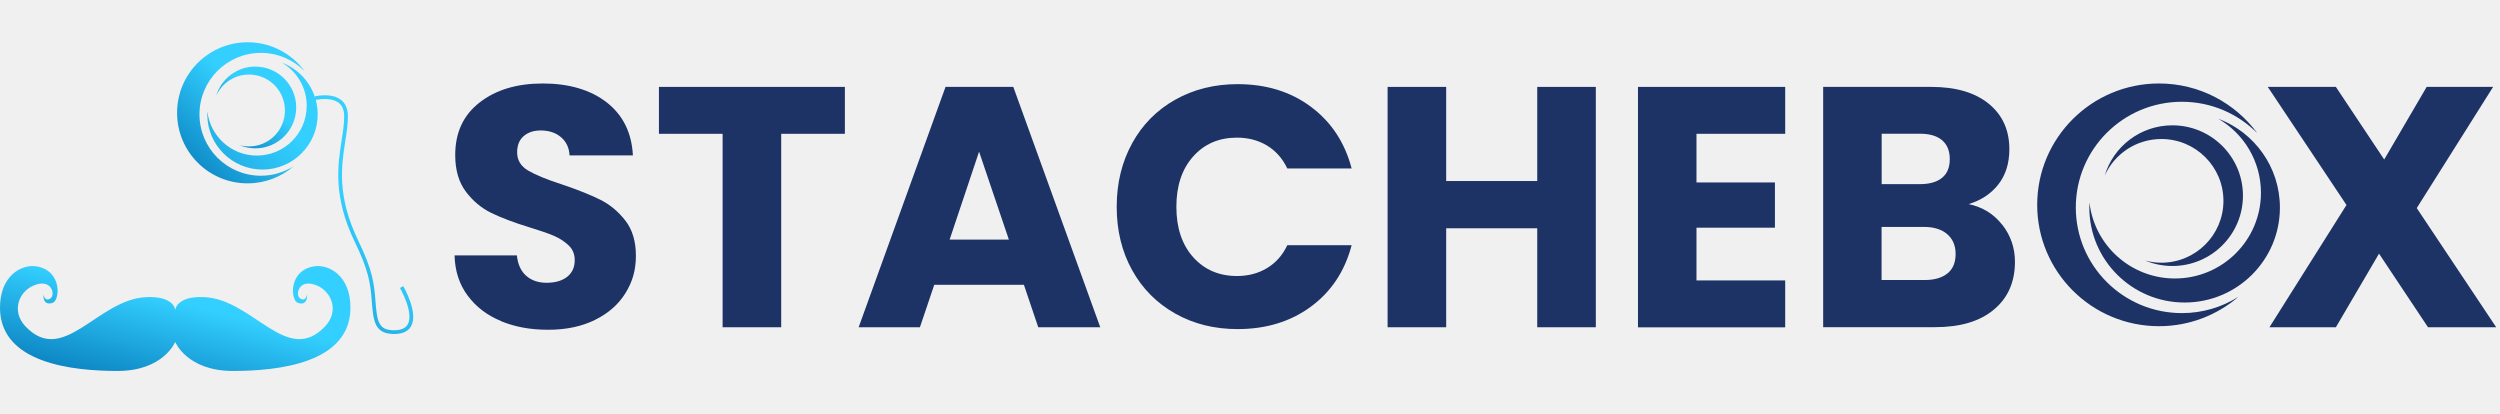
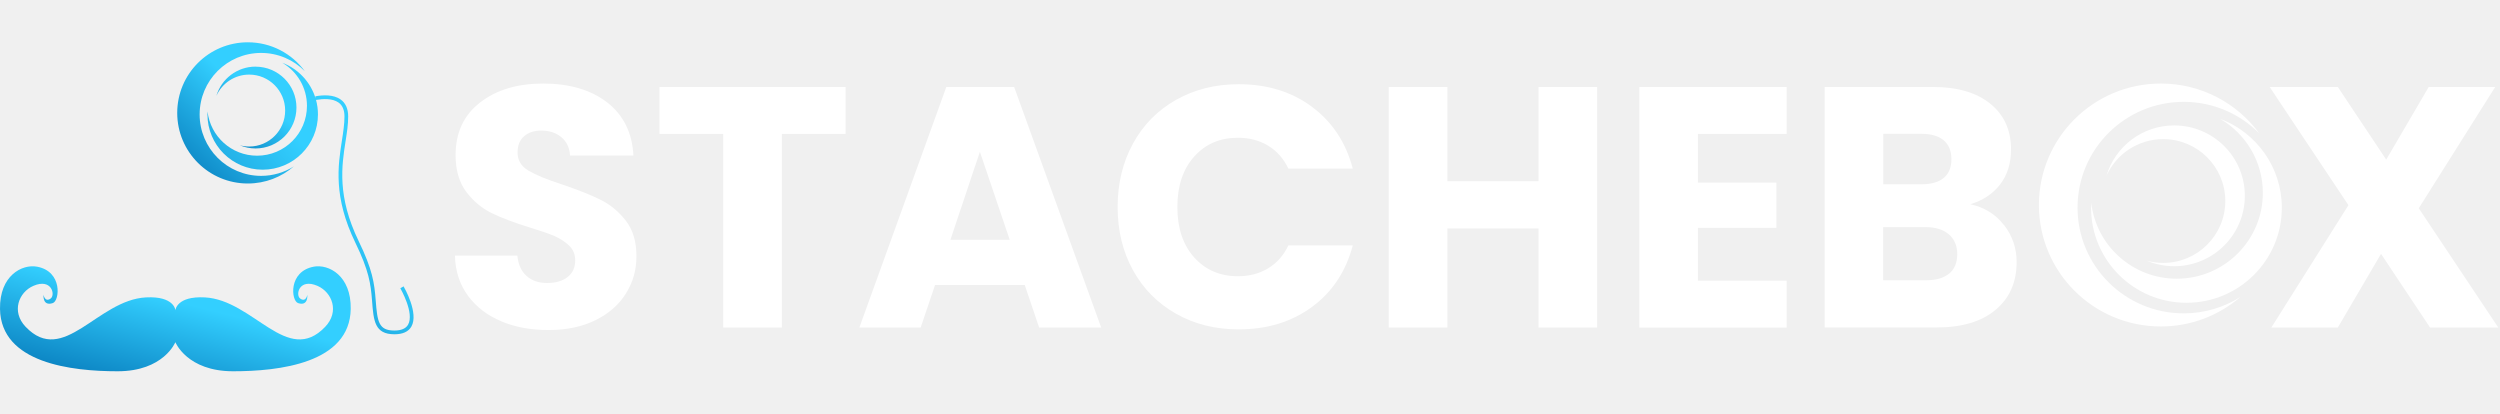
- <svg xmlns="http://www.w3.org/2000/svg" width="605" height="100" viewBox="0 0 605 100" fill="none">
-   <g clip-path="url(#clip0_722_4976)">
-     <path d="M75.854 64.484C69.666 65.648 70.391 72.722 72.067 73.286C74.618 74.139 74.307 71.27 74.307 71.27C74.307 71.27 74.019 73.179 72.6 72.197C71.374 71.354 72.311 67.182 76.771 69.124C80.282 70.661 82.159 75.335 78.629 79.027C69.474 88.619 61.301 72.528 49.532 71.909C42.672 71.546 42.416 75.004 42.416 75.004C42.416 75.004 42.16 71.546 35.3 71.909C23.542 72.528 15.367 88.617 6.203 79.027C2.672 75.335 4.549 70.651 8.06 69.124C12.51 67.182 13.458 71.354 12.232 72.197C10.822 73.179 10.524 71.27 10.524 71.27C10.524 71.27 10.213 74.129 12.764 73.286C14.44 72.732 15.176 65.646 8.975 64.484C5.328 63.801 -0.125 66.65 0.002 74.696C0.206 87.819 17.309 89.772 28.448 89.772C39.587 89.772 42.404 82.741 42.404 82.741C42.404 82.741 45.221 89.772 56.359 89.772C67.498 89.772 84.603 87.831 84.805 74.696C84.934 66.65 79.481 63.801 75.832 64.484H75.854Z" fill="url(#paint0_linear_722_4976)" />
-     <path d="M97.589 69.254L97.579 69.244L96.8 69.702C96.833 69.766 100.269 75.731 98.668 78.516C98.133 79.443 97.024 79.923 95.371 79.923C91.562 79.923 91.241 77.822 90.848 72.658C90.527 68.421 90.08 65.209 86.728 58.307C81.48 47.467 82.631 40.072 83.559 34.14C83.889 32.039 84.2 30.065 84.188 28.155C84.188 26.298 83.569 24.911 82.363 24.058C80.613 22.81 78.064 22.959 76.239 23.29L76.297 23.772C75.09 19.815 72.093 16.636 68.248 15.18C71.823 17.271 74.223 21.154 74.223 25.593C74.223 32.251 68.825 37.649 62.166 37.649C55.968 37.649 50.866 32.975 50.185 26.958C50.175 27.192 50.163 27.427 50.163 27.673C50.163 35.045 56.137 41.032 63.521 41.032C70.906 41.032 76.88 35.045 76.88 27.673C76.88 26.46 76.717 25.282 76.412 24.163C78.124 23.872 80.399 23.76 81.853 24.792C82.812 25.476 83.292 26.607 83.292 28.153C83.292 29.988 82.994 31.93 82.673 33.989C81.724 40.05 80.55 47.604 85.928 58.69C89.203 65.445 89.64 68.561 89.961 72.72C90.334 77.596 90.58 80.828 95.391 80.828C97.385 80.828 98.762 80.199 99.466 78.971C101.323 75.739 97.748 69.518 97.589 69.25V69.254Z" fill="url(#paint1_linear_722_4976)" />
-     <path d="M48.273 27.663C48.273 19.458 54.931 12.8 63.136 12.8C67.276 12.8 71.02 14.495 73.71 17.227C70.605 12.981 65.59 10.229 59.924 10.229C50.491 10.229 42.853 17.869 42.853 27.3C42.853 36.73 50.493 44.371 59.924 44.371C64.181 44.371 68.064 42.812 71.053 40.231C68.76 41.681 66.042 42.523 63.13 42.526C54.927 42.523 48.271 35.867 48.271 27.663H48.273Z" fill="url(#paint2_linear_722_4976)" />
-     <path d="M60.255 35.431C59.464 35.431 58.708 35.324 57.982 35.132C59.156 35.622 60.446 35.891 61.791 35.901C67.254 35.901 71.682 31.473 71.682 26.01C71.682 20.547 67.254 16.119 61.791 16.119L61.801 16.109C57.321 16.109 53.532 19.086 52.316 23.183C53.671 20.152 56.722 18.039 60.255 18.039C65.056 18.039 68.951 21.933 68.951 26.736C68.951 31.539 65.058 35.433 60.255 35.433V35.431Z" fill="url(#paint3_linear_722_4976)" />
+ <svg xmlns="http://www.w3.org/2000/svg" width="1076" height="178" viewBox="0 0 1076 178" fill="none">
+   <g clip-path="url(#clip0_722_5060)">
+     <path d="M135.02 114.781C124.004 116.852 125.296 129.443 128.279 130.448C132.819 131.967 132.267 126.859 132.267 126.859C132.267 126.859 131.753 130.258 129.227 128.51C127.044 127.01 128.713 119.584 136.653 123.04C142.902 125.775 146.243 134.095 139.958 140.667C123.663 157.741 109.116 129.099 88.166 127.997C75.955 127.351 75.499 133.506 75.499 133.506C75.499 133.506 75.043 127.351 62.833 127.997C41.904 129.099 27.353 157.737 11.04 140.667C4.756 134.095 8.097 125.757 14.346 123.04C22.267 119.584 23.954 127.01 21.772 128.51C19.263 130.258 18.732 126.859 18.732 126.859C18.732 126.859 18.179 131.949 22.72 130.448C25.702 129.461 27.012 116.849 15.976 114.781C9.483 113.565 -0.223 118.636 0.003 132.957C0.366 156.316 30.81 159.794 50.637 159.794C70.464 159.794 75.478 147.278 75.478 147.278C75.478 147.278 80.492 159.794 100.319 159.794C120.146 159.794 150.593 156.338 150.952 132.957C151.182 118.636 141.477 113.565 134.98 114.781H135.02Z" fill="url(#paint0_linear_722_5060)" />
+     <path d="M173.708 123.27L173.69 123.252L172.304 124.067C172.362 124.182 178.478 134.799 175.628 139.755C174.677 141.406 172.703 142.261 169.76 142.261C162.98 142.261 162.409 138.521 161.709 129.329C161.138 121.788 160.342 116.07 154.376 103.784C145.033 84.488 147.083 71.327 148.734 60.767C149.323 57.027 149.875 53.513 149.854 50.114C149.854 46.809 148.752 44.339 146.606 42.821C143.49 40.599 138.953 40.865 135.705 41.453L135.809 42.311C133.659 35.269 128.326 29.609 121.481 27.018C127.845 30.74 132.116 37.653 132.116 45.552C132.116 57.404 122.507 67.012 110.656 67.012C99.623 67.012 90.542 58.693 89.329 47.982C89.311 48.399 89.289 48.819 89.289 49.257C89.289 62.379 99.924 73.035 113.068 73.035C126.212 73.035 136.846 62.379 136.846 49.257C136.846 47.096 136.556 45 136.014 43.008C139.061 42.491 143.11 42.29 145.697 44.127C147.406 45.344 148.26 47.358 148.26 50.111C148.26 53.377 147.729 56.833 147.158 60.498C145.468 71.287 143.379 84.733 152.951 104.466C158.78 116.49 159.559 122.035 160.13 129.44C160.794 138.119 161.232 143.872 169.796 143.872C173.345 143.872 175.797 142.752 177.049 140.567C180.355 134.813 173.991 123.74 173.708 123.263V123.27Z" fill="url(#paint1_linear_722_5060)" />
+     <path d="M85.926 49.238C85.926 34.633 97.778 22.781 112.382 22.781C119.751 22.781 126.416 25.8 131.204 30.663C125.677 23.104 116.751 18.205 106.665 18.205C89.874 18.205 76.278 31.805 76.278 48.592C76.278 65.378 89.878 78.978 106.665 78.978C114.242 78.978 121.155 76.204 126.474 71.609C122.393 74.19 117.555 75.69 112.372 75.694C97.771 75.69 85.923 63.842 85.923 49.238H85.926Z" fill="url(#paint2_linear_722_5060)" />
+     <path d="M107.253 63.064C105.846 63.064 104.5 62.874 103.208 62.533C105.297 63.405 107.594 63.882 109.988 63.9C119.712 63.9 127.594 56.018 127.594 46.295C127.594 36.572 119.712 28.69 109.988 28.69L110.006 28.672C102.031 28.672 95.287 33.97 93.123 41.263C95.534 35.868 100.965 32.107 107.253 32.107C115.799 32.107 122.734 39.038 122.734 47.587C122.734 56.137 115.803 63.068 107.253 63.068V63.064Z" fill="url(#paint3_linear_722_5060)" />
  </g>
-   <path d="M528.01 75.769C513.836 75.769 502.347 64.322 502.347 50.199C502.347 36.076 513.836 24.628 528.01 24.628C535.158 24.628 541.62 27.542 546.273 32.243C540.913 24.946 532.254 20.201 522.48 20.201C506.2 20.201 493.001 33.349 493.001 49.57C493.001 65.791 506.2 78.939 522.477 78.939C529.821 78.939 536.534 76.255 541.699 71.825C537.735 74.323 533.043 75.772 528.01 75.772" fill="#1D3366" />
-   <path d="M536.832 28.738C543.001 32.339 547.15 39.01 547.15 46.648C547.15 58.104 537.828 67.389 526.333 67.392C515.635 67.392 506.828 59.353 505.653 49.008C505.633 49.416 505.618 49.823 505.618 50.234C505.618 62.925 515.945 73.211 528.679 73.211C541.412 73.211 551.739 62.922 551.739 50.234C551.739 40.404 545.543 32.022 536.832 28.738Z" fill="#1D3366" />
-   <path d="M525.714 30.328C517.976 30.328 511.441 35.457 509.34 42.489C511.686 37.273 516.941 33.641 523.05 33.641C531.346 33.641 538.071 40.341 538.071 48.607C538.071 56.874 531.346 63.574 523.05 63.574C521.694 63.574 520.38 63.391 519.129 63.056C521.154 63.9 523.38 64.366 525.714 64.369C535.15 64.369 542.794 56.746 542.794 47.347C542.794 37.945 535.147 30.328 525.714 30.328Z" fill="#1D3366" />
-   <path d="M121.27 77.701C117.897 76.328 115.211 74.267 113.192 71.561C111.172 68.855 110.101 65.603 110 61.806H125.087C125.31 63.967 126.057 65.603 127.329 66.734C128.602 67.865 130.258 68.431 132.298 68.431C134.338 68.431 136.054 67.946 137.266 66.977C138.478 66.007 139.084 64.674 139.084 62.957C139.084 61.523 138.599 60.332 137.63 59.403C136.66 58.474 135.469 57.686 134.075 57.08C132.661 56.474 130.662 55.788 128.077 55C124.32 53.849 121.25 52.677 118.887 51.526C116.504 50.355 114.464 48.658 112.747 46.396C111.031 44.114 110.162 41.165 110.162 37.51C110.162 32.097 112.121 27.856 116.059 24.806C119.978 21.736 125.087 20.201 131.369 20.201C137.65 20.201 142.941 21.736 146.859 24.806C150.778 27.876 152.878 32.137 153.161 37.611H137.832C137.731 35.732 137.024 34.258 135.751 33.188C134.479 32.117 132.843 31.572 130.864 31.572C129.147 31.572 127.774 32.036 126.723 32.945C125.673 33.854 125.148 35.167 125.148 36.884C125.148 38.762 126.037 40.236 127.794 41.266C129.571 42.316 132.318 43.447 136.074 44.659C139.831 45.932 142.881 47.144 145.224 48.315C147.566 49.466 149.606 51.163 151.323 53.364C153.04 55.565 153.888 58.413 153.888 61.907C153.888 65.401 153.04 68.229 151.363 70.935C149.687 73.641 147.243 75.802 144.032 77.398C140.821 78.993 137.044 79.801 132.681 79.801C128.319 79.801 124.623 79.115 121.25 77.721L121.27 77.701Z" fill="#1D3366" />
-   <path d="M204.46 21.029V32.38H189.05V79.195H174.872V32.38H159.462V21.029H204.46Z" fill="#1D3366" />
-   <path d="M247.803 68.915H226.092L222.618 79.195H207.793L228.818 21.029H245.218L266.263 79.195H251.257L247.783 68.915H247.803ZM244.148 57.989L236.937 36.702L229.808 57.989H244.148Z" fill="#1D3366" />
-   <path d="M273.978 34.663C276.462 30.159 279.936 26.644 284.379 24.14C288.822 21.636 293.871 20.363 299.506 20.363C306.414 20.363 312.331 22.181 317.239 25.837C322.147 29.492 325.439 34.461 327.095 40.762H311.523C310.372 38.338 308.716 36.48 306.595 35.208C304.475 33.935 302.051 33.309 299.345 33.309C294.982 33.309 291.448 34.824 288.741 37.874C286.035 40.903 284.682 44.983 284.682 50.052C284.682 55.122 286.035 59.201 288.741 62.231C291.448 65.26 294.982 66.795 299.345 66.795C302.051 66.795 304.475 66.169 306.595 64.897C308.716 63.624 310.372 61.786 311.523 59.343H327.095C325.439 65.644 322.147 70.592 317.239 74.207C312.331 77.823 306.414 79.64 299.506 79.64C293.871 79.64 288.822 78.388 284.379 75.864C279.936 73.359 276.462 69.865 273.978 65.382C271.493 60.898 270.241 55.788 270.241 50.052C270.241 44.316 271.493 39.187 273.978 34.683V34.663Z" fill="#1D3366" />
-   <path d="M386.19 21.029V79.195H372.012V55.242H349.977V79.195H335.799V21.029H349.977V43.811H372.012V21.029H386.19Z" fill="#1D3366" />
-   <path d="M410.548 32.38V44.154H429.533V55.101H410.548V67.865H432.017V79.216H396.39V21.029H432.017V32.38H410.548Z" fill="#1D3366" />
-   <path d="M484.549 54.374C486.589 56.999 487.619 59.989 487.619 63.361C487.619 68.229 485.922 72.086 482.529 74.914C479.136 77.762 474.39 79.175 468.311 79.175H441.207V21.029H467.381C473.299 21.029 477.924 22.383 481.257 25.089C484.589 27.795 486.265 31.471 486.265 36.116C486.265 39.55 485.357 42.377 483.579 44.659C481.782 46.921 479.398 48.497 476.409 49.385C479.782 50.112 482.489 51.769 484.528 54.394L484.549 54.374ZM455.364 44.558H464.635C466.957 44.558 468.735 44.053 469.987 43.023C471.239 41.993 471.845 40.499 471.845 38.499C471.845 36.5 471.219 34.985 469.987 33.935C468.755 32.885 466.957 32.36 464.635 32.36H455.364V44.538V44.558ZM471.32 66.148C472.612 65.078 473.259 63.503 473.259 61.463C473.259 59.423 472.572 57.828 471.219 56.656C469.866 55.505 468.008 54.919 465.624 54.919H455.344V67.764H465.786C468.149 67.764 469.987 67.219 471.3 66.148H471.32Z" fill="#1D3366" />
-   <path d="M587.579 79.195L575.724 61.382L565.282 79.195H549.206L567.847 49.608L548.802 21.029H565.282L576.976 38.6L587.256 21.029H603.333L584.853 50.355L604.08 79.195H587.6H587.579Z" fill="#1D3366" />
+   <path d="M939.858 134.868C914.628 134.868 894.177 114.491 894.177 89.353C894.177 64.215 914.628 43.837 939.858 43.837C952.582 43.837 964.084 49.024 972.367 57.391C962.825 44.402 947.413 35.957 930.014 35.957C901.036 35.957 877.543 59.36 877.543 88.234C877.543 117.108 901.036 140.511 930.009 140.511C943.082 140.511 955.031 135.734 964.224 127.848C957.168 132.293 948.817 134.874 939.858 134.874" fill="white" />
+   <path d="M955.561 51.154C966.543 57.563 973.927 69.438 973.927 83.033C973.927 103.426 957.334 119.953 936.873 119.959C917.831 119.959 902.154 105.649 900.063 87.235C900.027 87.96 900.001 88.686 900.001 89.416C900.001 112.006 918.382 130.316 941.048 130.316C963.714 130.316 982.096 112.001 982.096 89.416C982.096 71.92 971.067 56.998 955.561 51.154Z" fill="white" />
+   <path d="M935.772 53.982C921.997 53.982 910.365 63.111 906.626 75.629C910.802 66.344 920.156 59.879 931.029 59.879C945.797 59.879 957.767 71.805 957.767 86.519C957.767 101.234 945.797 113.16 931.029 113.16C928.617 113.16 926.277 112.834 924.051 112.238C927.655 113.741 931.617 114.57 935.772 114.575C952.567 114.575 966.175 101.006 966.175 84.276C966.175 67.541 952.562 53.982 935.772 53.982Z" fill="white" />
+   <path d="M215.861 138.307C209.857 135.862 205.076 132.195 201.481 127.378C197.886 122.561 195.981 116.773 195.801 110.014H222.656C223.051 113.861 224.381 116.773 226.646 118.786C228.911 120.799 231.859 121.806 235.49 121.806C239.121 121.806 242.176 120.943 244.333 119.217C246.49 117.492 247.569 115.119 247.569 112.063C247.569 109.511 246.706 107.39 244.981 105.736C243.255 104.082 241.134 102.68 238.653 101.602C236.137 100.523 232.578 99.301 227.976 97.899C221.289 95.85 215.825 93.765 211.619 91.715C207.377 89.63 203.746 86.611 200.69 82.584C197.634 78.522 196.088 73.273 196.088 66.766C196.088 57.132 199.576 49.582 206.586 44.154C213.56 38.689 222.656 35.957 233.836 35.957C245.017 35.957 254.435 38.689 261.41 44.154C268.384 49.618 272.123 57.203 272.626 66.946H245.34C245.16 63.603 243.902 60.978 241.637 59.073C239.372 57.167 236.46 56.197 232.937 56.197C229.882 56.197 227.437 57.024 225.567 58.642C223.698 60.259 222.763 62.596 222.763 65.652C222.763 68.995 224.345 71.619 227.473 73.453C230.636 75.322 235.526 77.335 242.212 79.492C248.899 81.757 254.328 83.914 258.498 85.999C262.668 88.049 266.299 91.068 269.355 94.987C272.411 98.905 273.92 103.974 273.92 110.194C273.92 116.413 272.411 121.446 269.427 126.263C266.443 131.081 262.093 134.927 256.377 137.767C250.661 140.607 243.938 142.045 236.173 142.045C228.408 142.045 221.829 140.823 215.825 138.343L215.861 138.307Z" fill="white" />
+   <path d="M363.939 37.432V57.636H336.509V140.968H311.272V57.636H283.842V37.432H363.939Z" fill="white" />
+   <path d="M441.09 122.669H402.443L396.26 140.968H369.873L407.297 37.432H436.488L473.948 140.968H447.237L441.054 122.669H441.09ZM434.583 103.22L421.749 65.329L409.058 103.22H434.583Z" fill="white" />
+   <path d="M487.68 61.699C492.102 53.682 498.285 47.426 506.194 42.969C514.103 38.511 523.091 36.246 533.121 36.246C545.416 36.246 555.949 39.482 564.685 45.989C573.421 52.495 579.281 61.339 582.229 72.556H554.511C552.462 68.242 549.514 64.934 545.74 62.669C541.965 60.404 537.651 59.29 532.833 59.29C525.068 59.29 518.777 61.986 513.96 67.415C509.142 72.807 506.734 80.069 506.734 89.093C506.734 98.116 509.142 105.378 513.96 110.77C518.777 116.163 525.068 118.895 532.833 118.895C537.651 118.895 541.965 117.781 545.74 115.516C549.514 113.251 552.462 109.979 554.511 105.63H582.229C579.281 116.846 573.421 125.654 564.685 132.089C555.949 138.524 545.416 141.759 533.121 141.759C523.091 141.759 514.103 139.53 506.194 135.037C498.285 130.579 492.102 124.359 487.68 116.379C483.258 108.398 481.029 99.302 481.029 89.093C481.029 78.883 483.258 69.751 487.68 61.735V61.699Z" fill="white" />
+   <path d="M687.419 37.432V140.968H662.182V98.331H622.96V140.968H597.723V37.432H622.96V77.983H662.182V37.432H687.419Z" fill="white" />
+   <path d="M730.776 57.636V78.594H764.569V98.079H730.776V120.8H768.991V141.004H705.575V37.432H768.991V57.636H730.776Z" fill="white" />
+   <path d="M862.497 96.785C866.128 101.459 867.961 106.779 867.961 112.783C867.961 121.447 864.941 128.313 858.902 133.346C852.862 138.415 844.414 140.932 833.593 140.932H785.348V37.432H831.939C842.472 37.432 850.705 39.84 856.637 44.658C862.569 49.475 865.552 56.018 865.552 64.286C865.552 70.398 863.935 75.431 860.771 79.493C857.571 83.519 853.329 86.324 848.009 87.905C854.012 89.2 858.83 92.147 862.461 96.821L862.497 96.785ZM810.549 79.313H827.05C831.184 79.313 834.348 78.415 836.577 76.581C838.806 74.748 839.884 72.087 839.884 68.528C839.884 64.969 838.77 62.273 836.577 60.404C834.384 58.534 831.184 57.6 827.05 57.6H810.549V79.277V79.313ZM838.949 117.744C841.25 115.839 842.401 113.034 842.401 109.403C842.401 105.773 841.178 102.932 838.77 100.847C836.361 98.798 833.053 97.756 828.811 97.756H810.513V120.62H829.099C833.305 120.62 836.577 119.649 838.913 117.744H838.949Z" fill="white" />
+   <path d="M1045.89 140.968L1024.79 109.26L1006.2 140.968H977.586L1010.77 88.301L976.867 37.432H1006.2L1027.02 68.708L1045.32 37.432H1073.93L1041.04 89.631L1075.26 140.968H1045.93H1045.89Z" fill="white" />
  <defs>
-     <linearGradient id="paint0_linear_722_4976" x1="67.271" y1="70.359" x2="59.748" y2="99.91" gradientUnits="userSpaceOnUse">
+     <linearGradient id="paint0_linear_722_5060" x1="119.742" y1="125.239" x2="106.351" y2="177.84" gradientUnits="userSpaceOnUse">
      <stop offset="0.279" stop-color="#33CFFF" />
      <stop offset="1" stop-color="#0D87C5" />
    </linearGradient>
-     <linearGradient id="paint1_linear_722_4976" x1="89.694" y1="30.625" x2="49.269" y2="66.71" gradientUnits="userSpaceOnUse">
+     <linearGradient id="paint1_linear_722_5060" x1="159.656" y1="54.511" x2="87.698" y2="118.742" gradientUnits="userSpaceOnUse">
      <stop offset="0.279" stop-color="#33CFFF" />
      <stop offset="1" stop-color="#0D87C5" />
    </linearGradient>
-     <linearGradient id="paint2_linear_722_4976" x1="67.33" y1="18.261" x2="46.209" y2="40.707" gradientUnits="userSpaceOnUse">
+     <linearGradient id="paint2_linear_722_5060" x1="119.847" y1="32.504" x2="82.251" y2="72.456" gradientUnits="userSpaceOnUse">
      <stop offset="0.279" stop-color="#33CFFF" />
      <stop offset="1" stop-color="#0D87C5" />
    </linearGradient>
-     <linearGradient id="paint3_linear_722_4976" x1="67.677" y1="20.766" x2="55.531" y2="34.741" gradientUnits="userSpaceOnUse">
+     <linearGradient id="paint3_linear_722_5060" x1="120.466" y1="36.96" x2="98.845" y2="61.836" gradientUnits="userSpaceOnUse">
      <stop offset="0.279" stop-color="#33CFFF" />
      <stop offset="1" stop-color="#0D87C5" />
    </linearGradient>
-     <clipPath id="clip0_722_4976">
-       <rect width="100" height="79.544" fill="white" transform="translate(0 10.2285)" />
+     <clipPath id="clip0_722_5060">
+       <rect width="178.001" height="141.588" fill="white" transform="translate(0 18.2051)" />
    </clipPath>
  </defs>
</svg>
